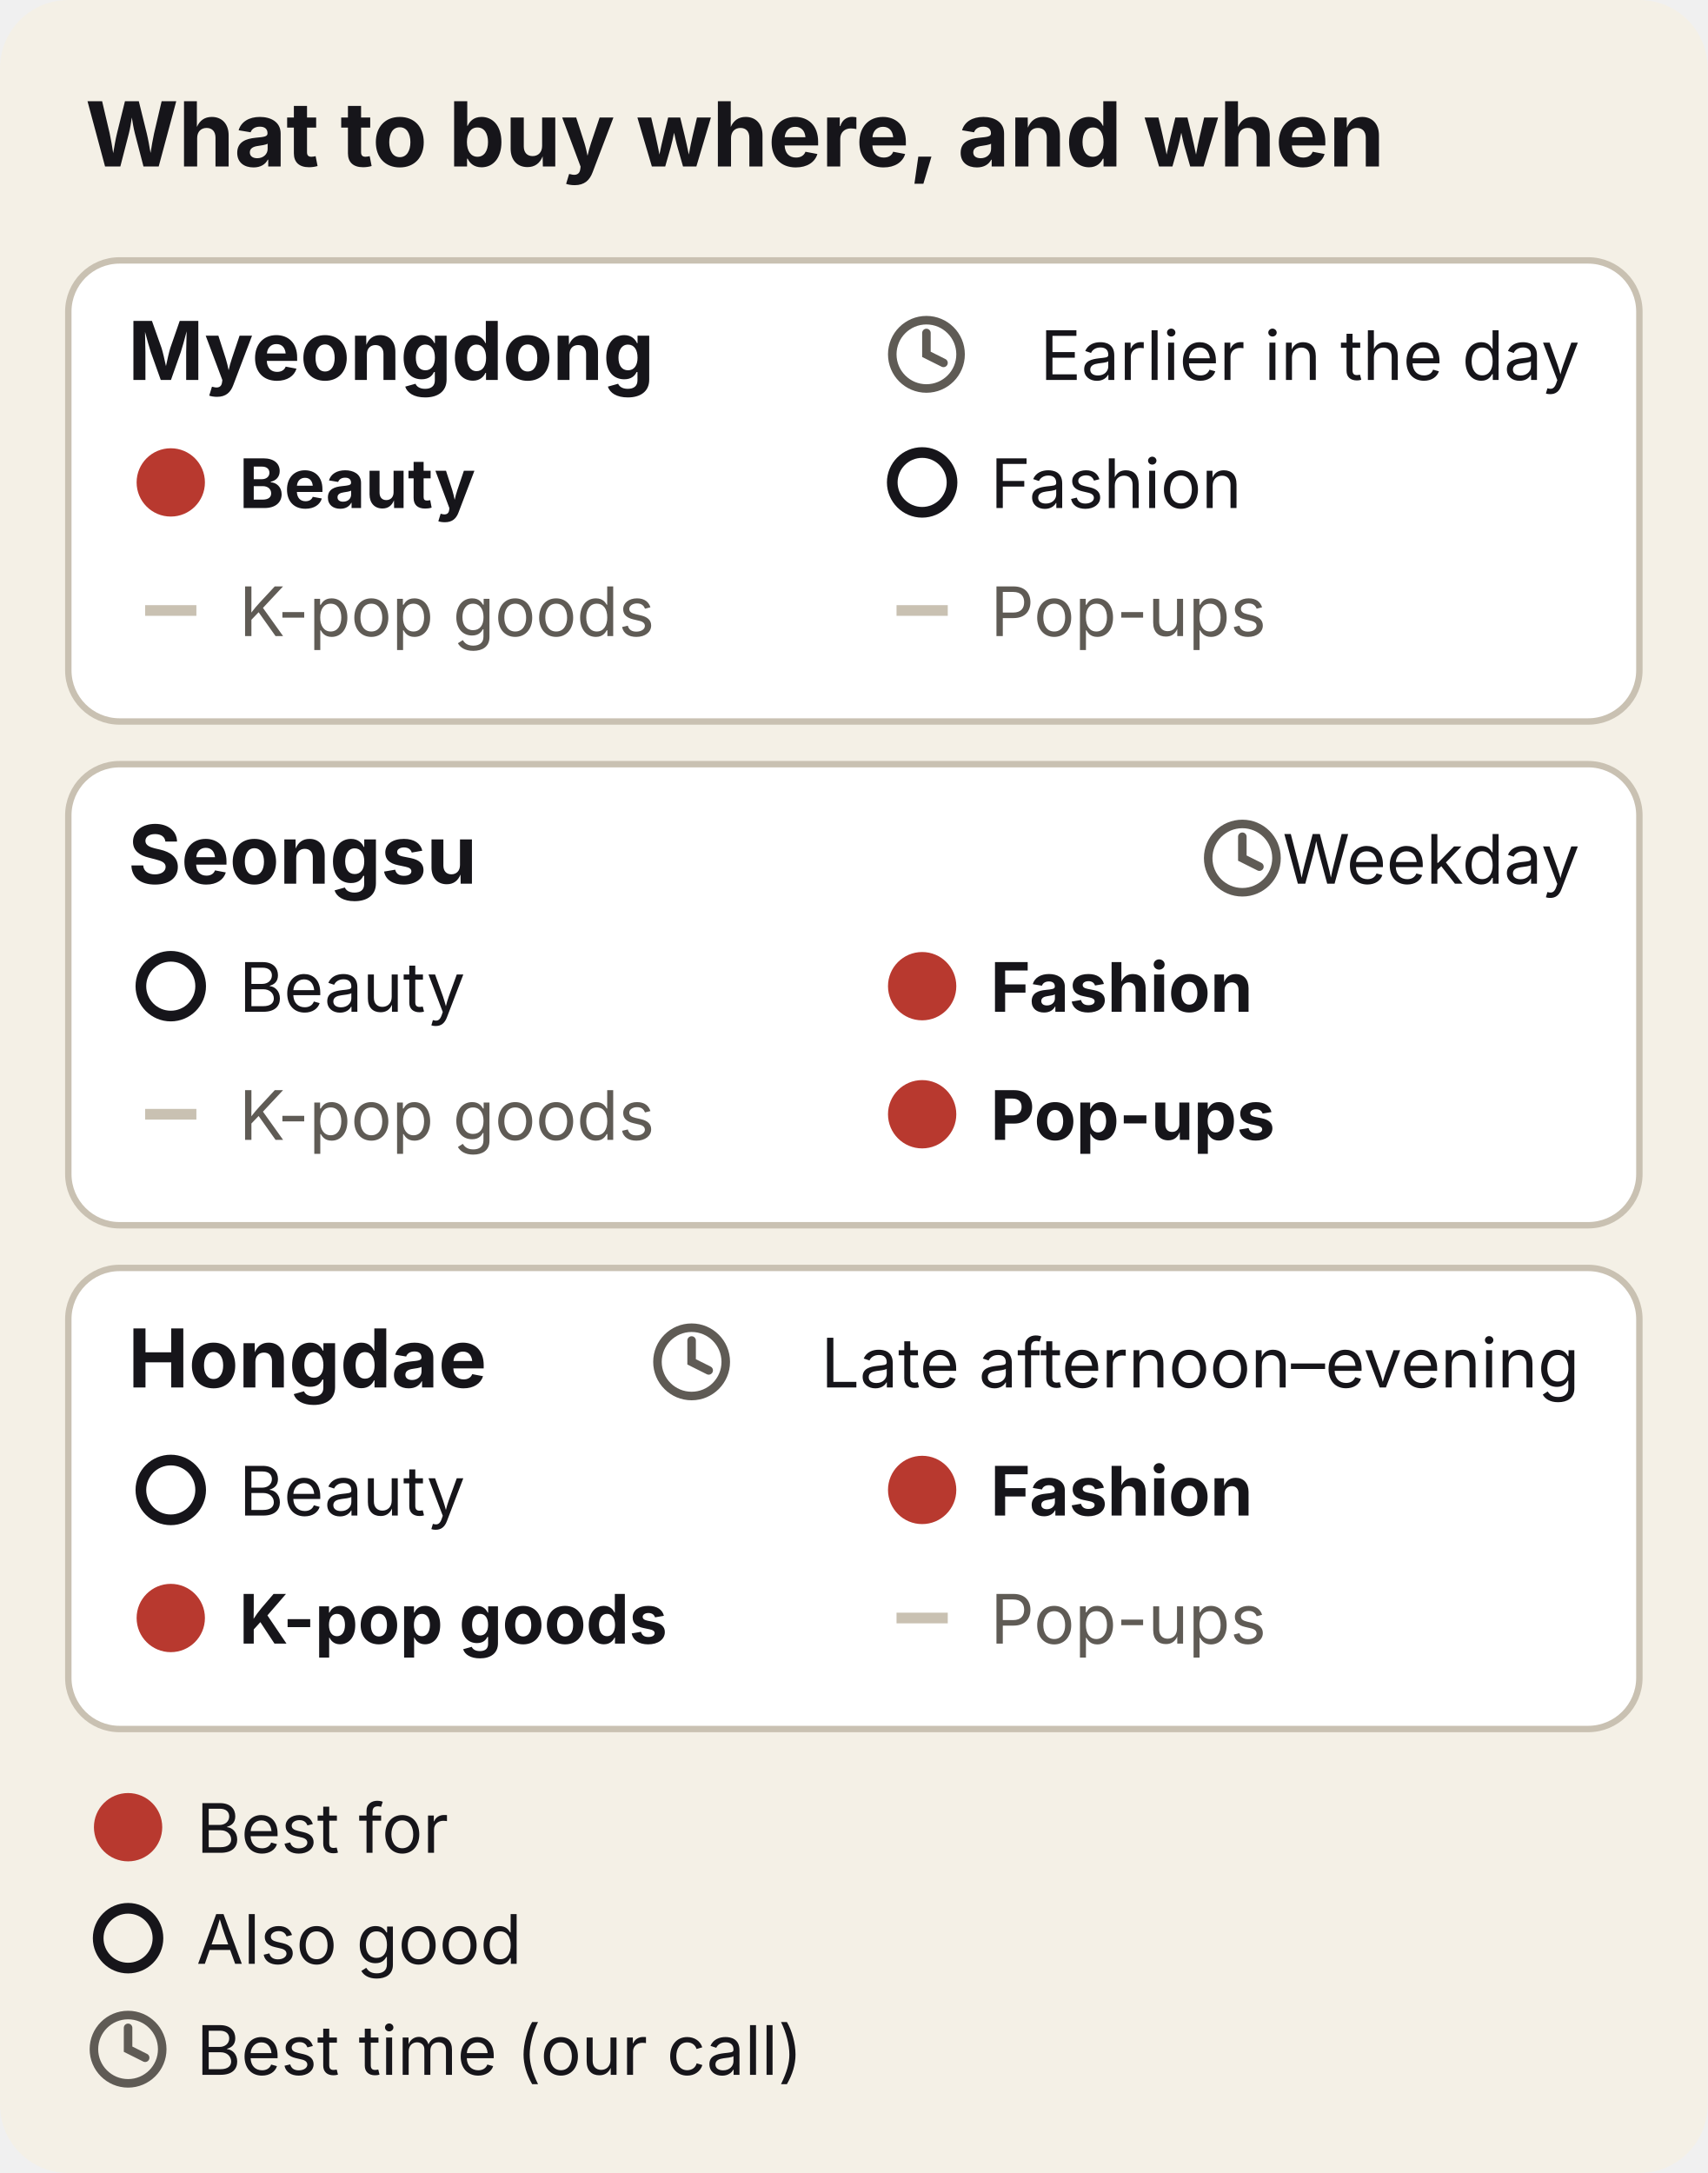
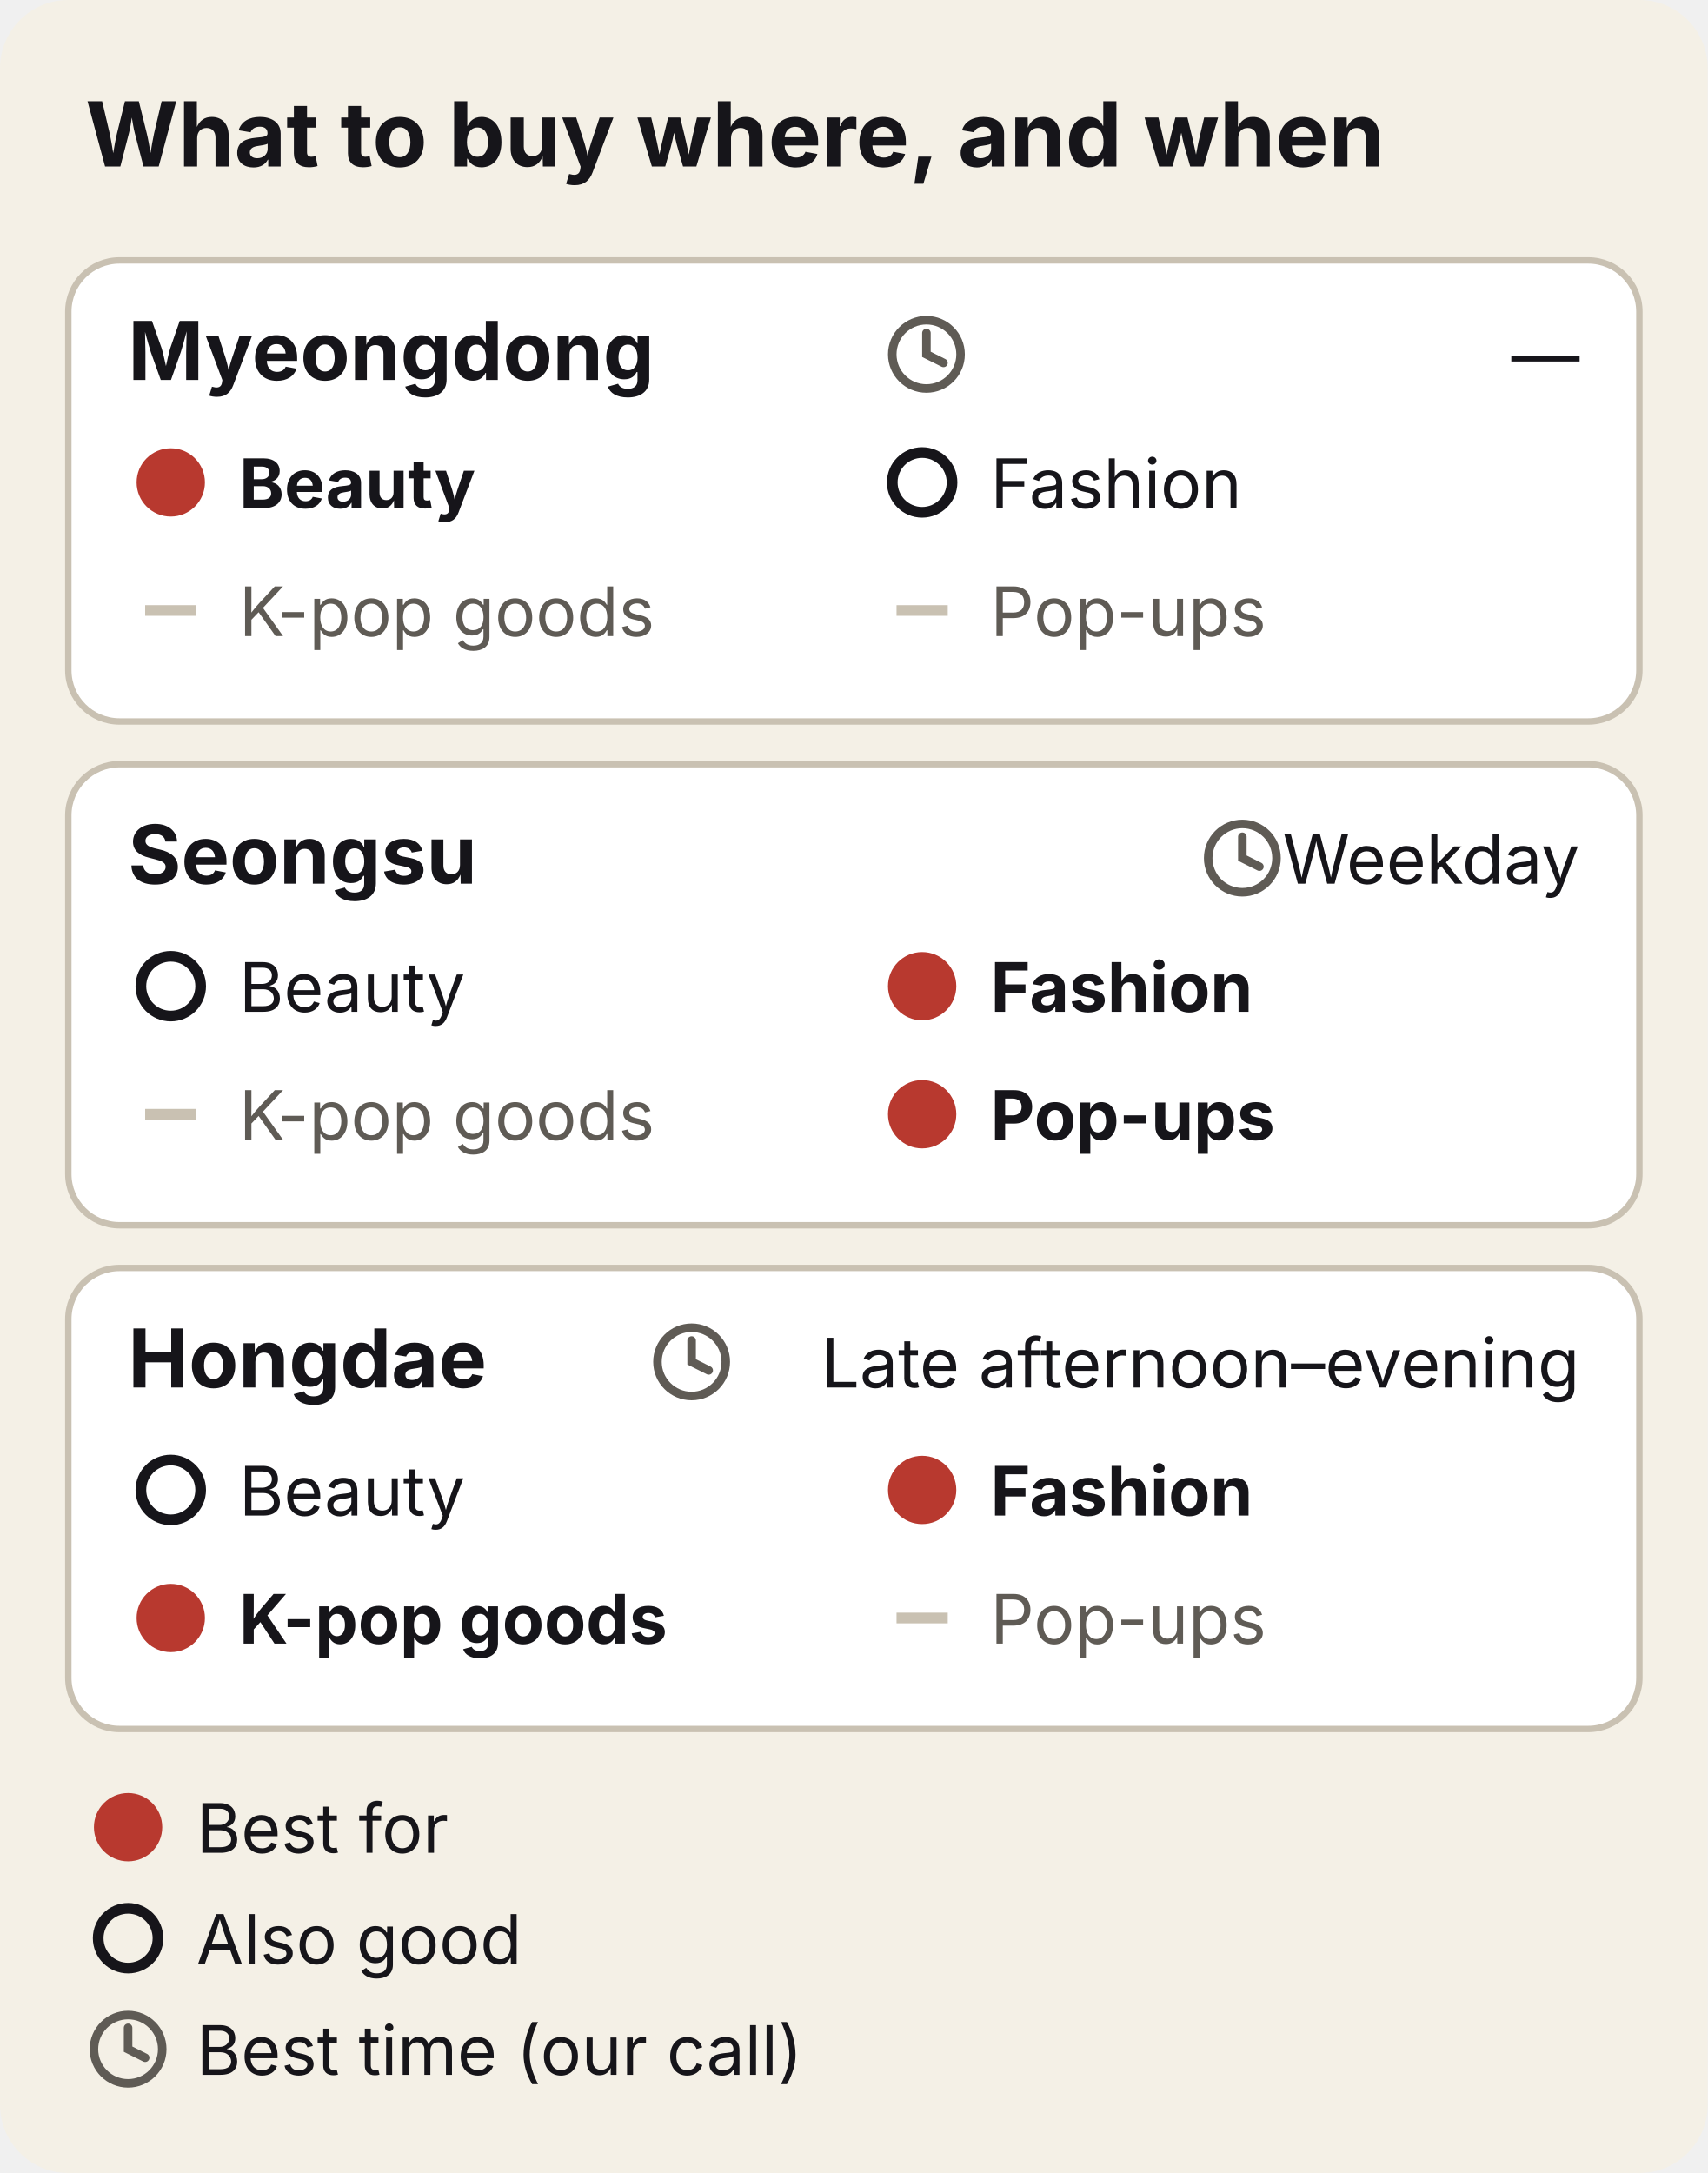
<svg xmlns="http://www.w3.org/2000/svg" viewBox="0 0 400 509" role="img" aria-label="What to buy where, and when" font-family="system-ui, -apple-system, &quot;Noto Sans KR&quot;, &quot;Noto Sans JP&quot;, &quot;Noto Sans TC&quot;, sans-serif">
  <rect width="400" height="509" rx="16" fill="#f4f0e6" />
  <defs>
    <marker id="ah" viewBox="0 0 10 10" refX="9" refY="5" markerWidth="7" markerHeight="7" orient="auto-start-reverse">
      <path d="M0,0 L10,5 L0,10 z" fill="#16151a" />
    </marker>
  </defs>
  <text x="20" y="39" font-size="21" fill="#16151a" font-weight="bold" text-anchor="start">What to buy where, and when</text>
  <rect x="16" y="61" width="368" height="108" rx="12" fill="#ffffff" stroke="#c9c1b2" stroke-width="1.5" />
  <text x="30" y="89" font-size="19" fill="#16151a" font-weight="bold" text-anchor="start">Myeongdong</text>
  <circle cx="217" cy="83" r="8" fill="none" stroke="#5f5b55" stroke-width="2" />
  <path d="M217,78 L217,83 L221,85" fill="none" stroke="#5f5b55" stroke-width="2" stroke-linecap="round" />
-   <text x="370" y="89" font-size="16" fill="#16151a" text-anchor="end">Earlier in the day</text>
+   <text x="370" y="89" font-size="16" fill="#16151a" text-anchor="end">—</text>
  <circle cx="40" cy="113" r="8" fill="#b8392f" />
  <text x="56" y="119" font-size="16" fill="#16151a" font-weight="bold" text-anchor="start">Beauty</text>
  <circle cx="216" cy="113" r="7" fill="none" stroke="#16151a" stroke-width="2.5" />
  <text x="232" y="119" font-size="16" fill="#16151a" text-anchor="start">Fashion</text>
  <line x1="34" y1="143" x2="46" y2="143" stroke="#c9c1b2" stroke-width="2.5" />
  <text x="56" y="149" font-size="16" fill="#5f5b55" text-anchor="start">K-pop goods</text>
  <line x1="210" y1="143" x2="222" y2="143" stroke="#c9c1b2" stroke-width="2.5" />
  <text x="232" y="149" font-size="16" fill="#5f5b55" text-anchor="start">Pop-ups</text>
  <rect x="16" y="179" width="368" height="108" rx="12" fill="#ffffff" stroke="#c9c1b2" stroke-width="1.5" />
  <text x="30" y="207" font-size="19" fill="#16151a" font-weight="bold" text-anchor="start">Seongsu</text>
  <circle cx="291" cy="201" r="8" fill="none" stroke="#5f5b55" stroke-width="2" />
  <path d="M291,196 L291,201 L295,203" fill="none" stroke="#5f5b55" stroke-width="2" stroke-linecap="round" />
  <text x="370" y="207" font-size="16" fill="#16151a" text-anchor="end">Weekday</text>
  <circle cx="40" cy="231" r="7" fill="none" stroke="#16151a" stroke-width="2.5" />
  <text x="56" y="237" font-size="16" fill="#16151a" text-anchor="start">Beauty</text>
  <circle cx="216" cy="231" r="8" fill="#b8392f" />
  <text x="232" y="237" font-size="16" fill="#16151a" font-weight="bold" text-anchor="start">Fashion</text>
  <line x1="34" y1="261" x2="46" y2="261" stroke="#c9c1b2" stroke-width="2.5" />
  <text x="56" y="267" font-size="16" fill="#5f5b55" text-anchor="start">K-pop goods</text>
  <circle cx="216" cy="261" r="8" fill="#b8392f" />
  <text x="232" y="267" font-size="16" fill="#16151a" font-weight="bold" text-anchor="start">Pop-ups</text>
  <rect x="16" y="297" width="368" height="108" rx="12" fill="#ffffff" stroke="#c9c1b2" stroke-width="1.5" />
  <text x="30" y="325" font-size="19" fill="#16151a" font-weight="bold" text-anchor="start">Hongdae</text>
  <circle cx="162" cy="319" r="8" fill="none" stroke="#5f5b55" stroke-width="2" />
  <path d="M162,314 L162,319 L166,321" fill="none" stroke="#5f5b55" stroke-width="2" stroke-linecap="round" />
  <text x="370" y="325" font-size="16" fill="#16151a" text-anchor="end">Late afternoon–evening</text>
  <circle cx="40" cy="349" r="7" fill="none" stroke="#16151a" stroke-width="2.5" />
  <text x="56" y="355" font-size="16" fill="#16151a" text-anchor="start">Beauty</text>
  <circle cx="216" cy="349" r="8" fill="#b8392f" />
  <text x="232" y="355" font-size="16" fill="#16151a" font-weight="bold" text-anchor="start">Fashion</text>
  <circle cx="40" cy="379" r="8" fill="#b8392f" />
  <text x="56" y="385" font-size="16" fill="#16151a" font-weight="bold" text-anchor="start">K-pop goods</text>
  <line x1="210" y1="379" x2="222" y2="379" stroke="#c9c1b2" stroke-width="2.5" />
  <text x="232" y="385" font-size="16" fill="#5f5b55" text-anchor="start">Pop-ups</text>
  <circle cx="30" cy="428" r="8" fill="#b8392f" />
  <text x="46" y="434" font-size="16" fill="#16151a" text-anchor="start">Best for</text>
  <circle cx="30" cy="454" r="7" fill="none" stroke="#16151a" stroke-width="2.5" />
  <text x="46" y="460" font-size="16" fill="#16151a" text-anchor="start">Also good</text>
  <circle cx="30" cy="480" r="8" fill="none" stroke="#5f5b55" stroke-width="2" />
  <path d="M30,475 L30,480 L34,482" fill="none" stroke="#5f5b55" stroke-width="2" stroke-linecap="round" />
  <text x="46" y="486" font-size="16" fill="#16151a" text-anchor="start">Best time (our call)</text>
</svg>
